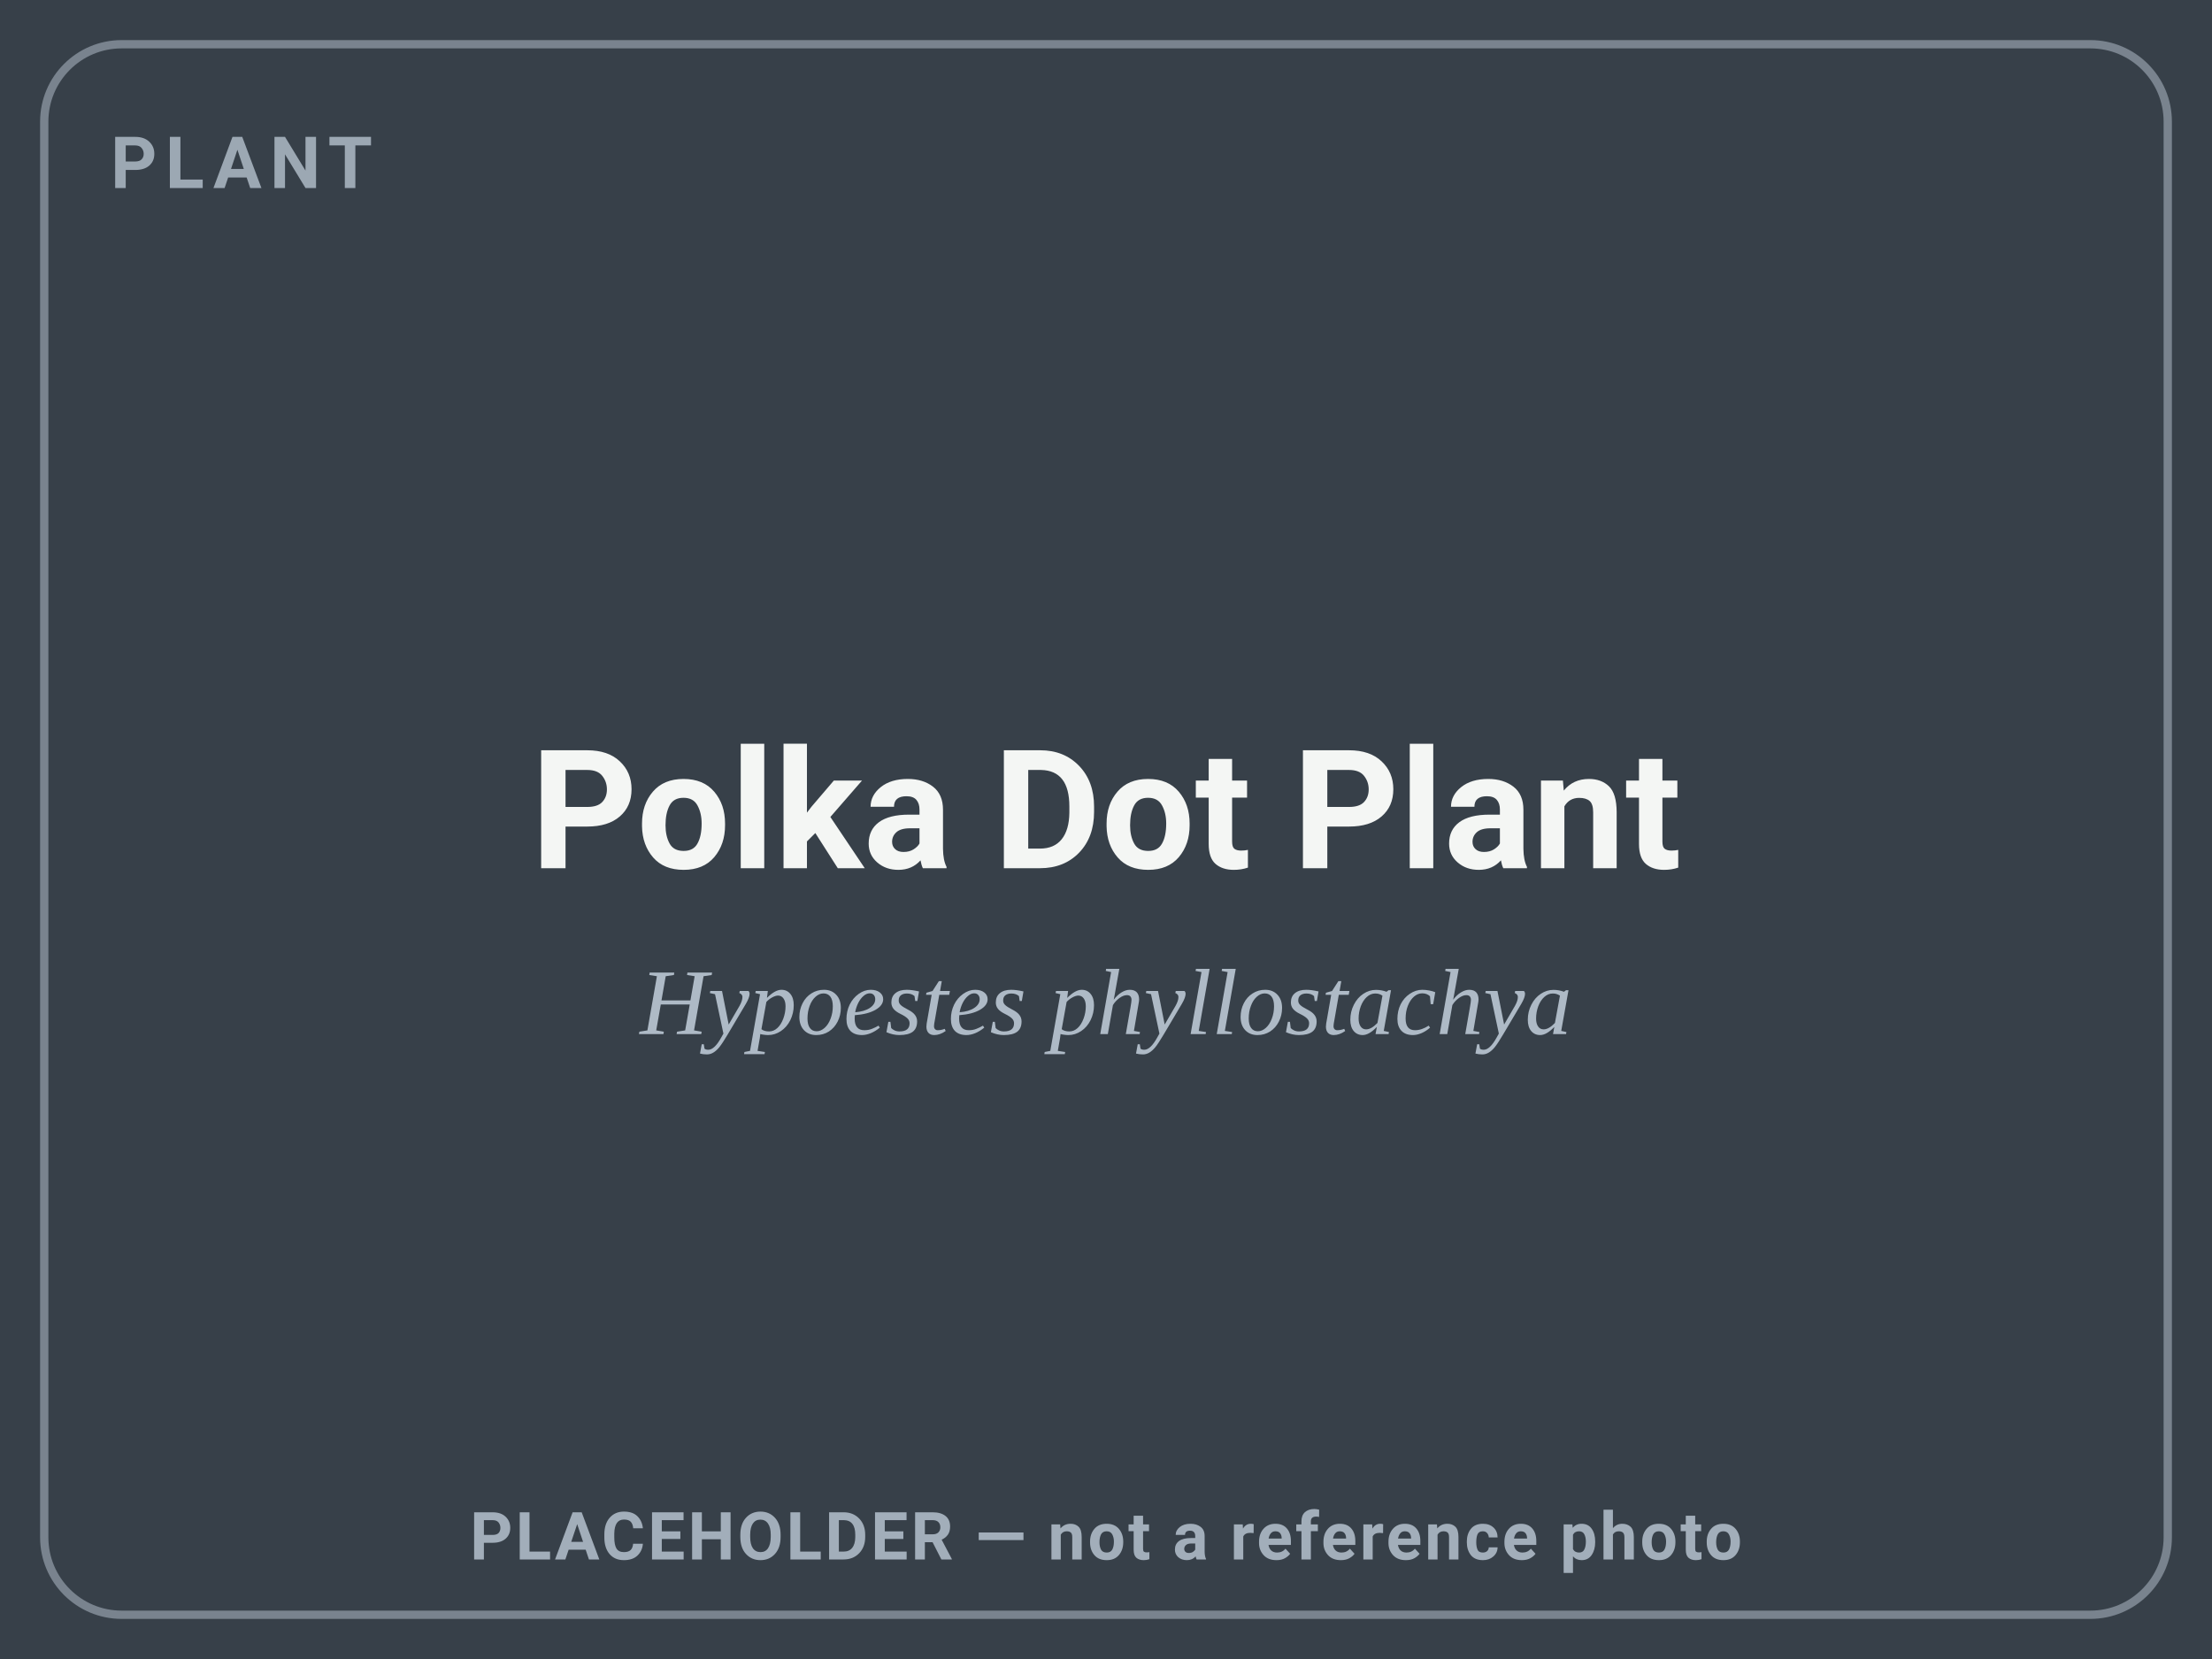
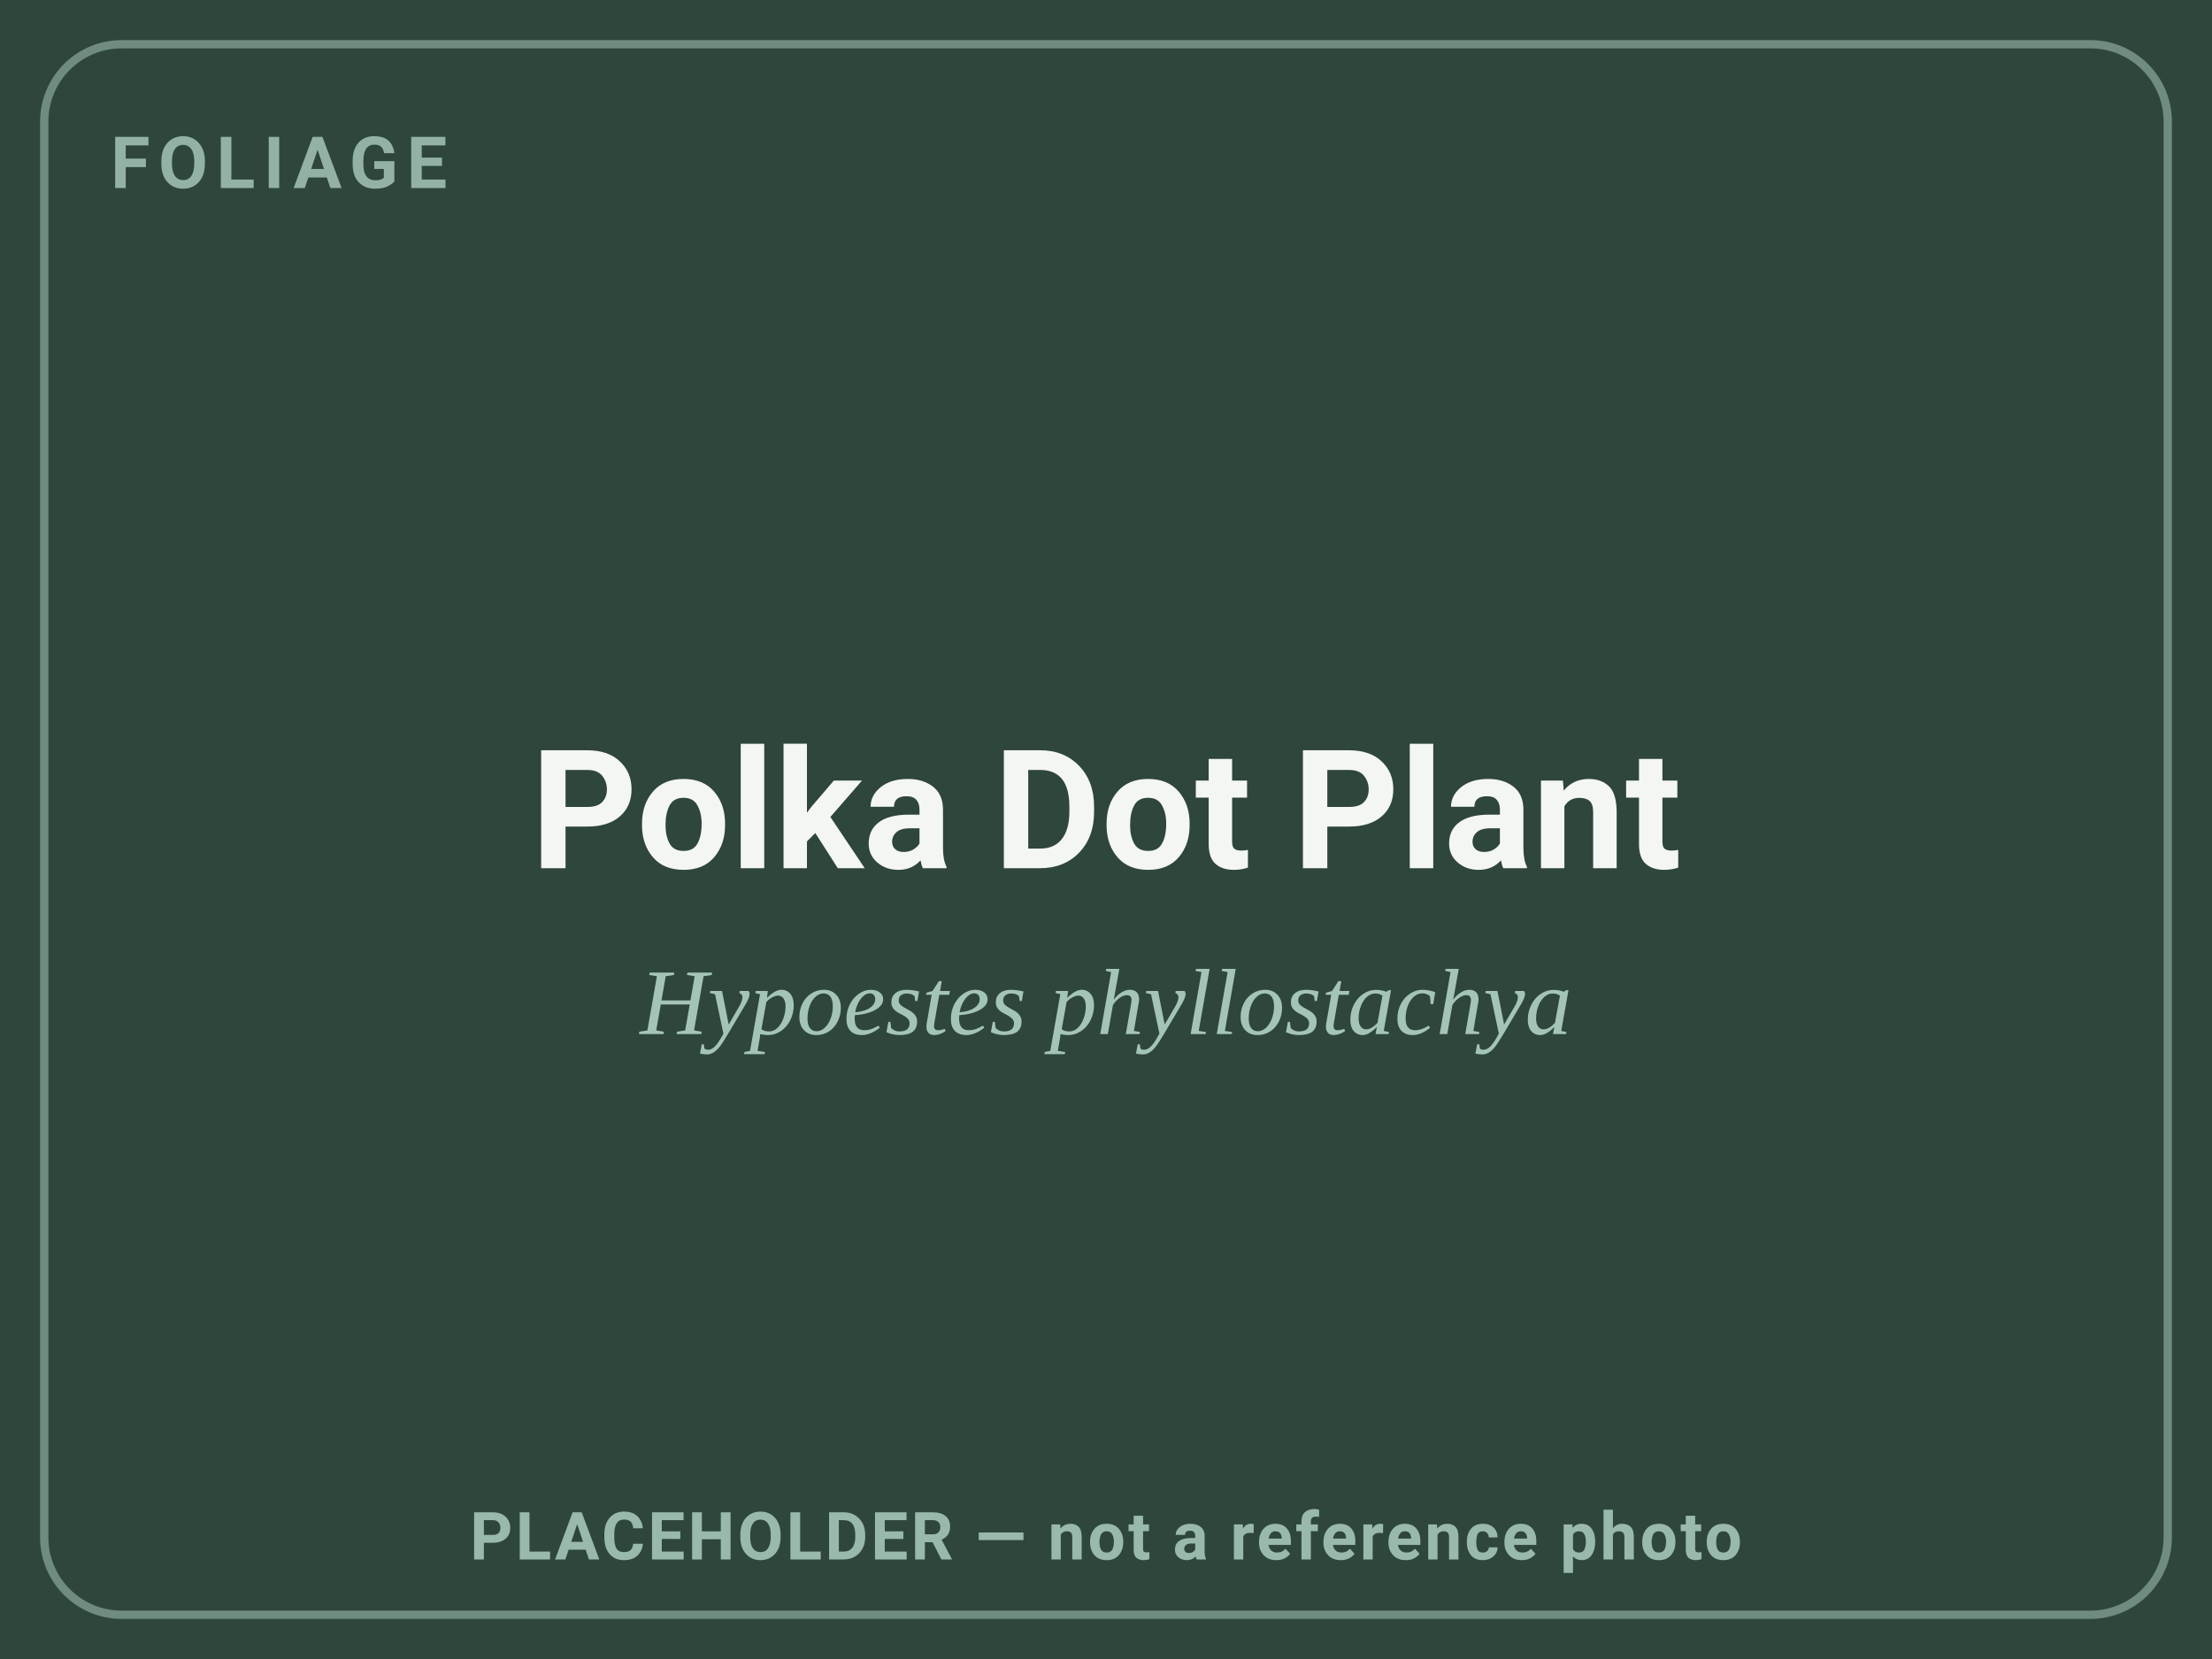
<svg xmlns="http://www.w3.org/2000/svg" viewBox="0 0 400 300" role="img" aria-label="Stylized placeholder for Polka Dot Plant — not a reference photo">
-   <rect width="400" height="300" fill="#374049" />
-   <rect x="8" y="8" width="384" height="284" rx="14" fill="none" stroke="#aebac6" stroke-width="1.5" opacity="0.55" />
-   <text x="20" y="34" font-family="-apple-system, Segoe UI, Roboto, sans-serif" font-size="13" font-weight="600" letter-spacing="1.5" fill="#aebac6" opacity="0.85">PLANT</text>
+   <rect width="400" height="300" fill="#2e463c" />
+   <rect x="8" y="8" width="384" height="284" rx="14" fill="none" stroke="#a4c5b6" stroke-width="1.5" opacity="0.55" />
+   <text x="20" y="34" font-family="-apple-system, Segoe UI, Roboto, sans-serif" font-size="13" font-weight="600" letter-spacing="1.5" fill="#a4c5b6" opacity="0.85">FOLIAGE</text>
  <text x="200" text-anchor="middle" font-family="-apple-system, Segoe UI, Roboto, sans-serif" font-size="30" font-weight="700" fill="#f4f6f4">
    <tspan x="200" y="157">Polka Dot Plant</tspan>
  </text>
-   <text x="200" y="187" text-anchor="middle" font-family="Georgia, Times New Roman, serif" font-style="italic" font-size="17" fill="#aebac6">Hypoestes phyllostachya</text>
-   <text x="200" y="282" text-anchor="middle" font-family="-apple-system, Segoe UI, Roboto, sans-serif" font-size="12" font-weight="600" letter-spacing="0.5" fill="#aebac6" opacity="0.9">PLACEHOLDER — not a reference photo</text>
+   <text x="200" y="187" text-anchor="middle" font-family="Georgia, Times New Roman, serif" font-style="italic" font-size="17" fill="#a4c5b6">Hypoestes phyllostachya</text>
+   <text x="200" y="282" text-anchor="middle" font-family="-apple-system, Segoe UI, Roboto, sans-serif" font-size="12" font-weight="600" letter-spacing="0.5" fill="#a4c5b6" opacity="0.9">PLACEHOLDER — not a reference photo</text>
</svg>
